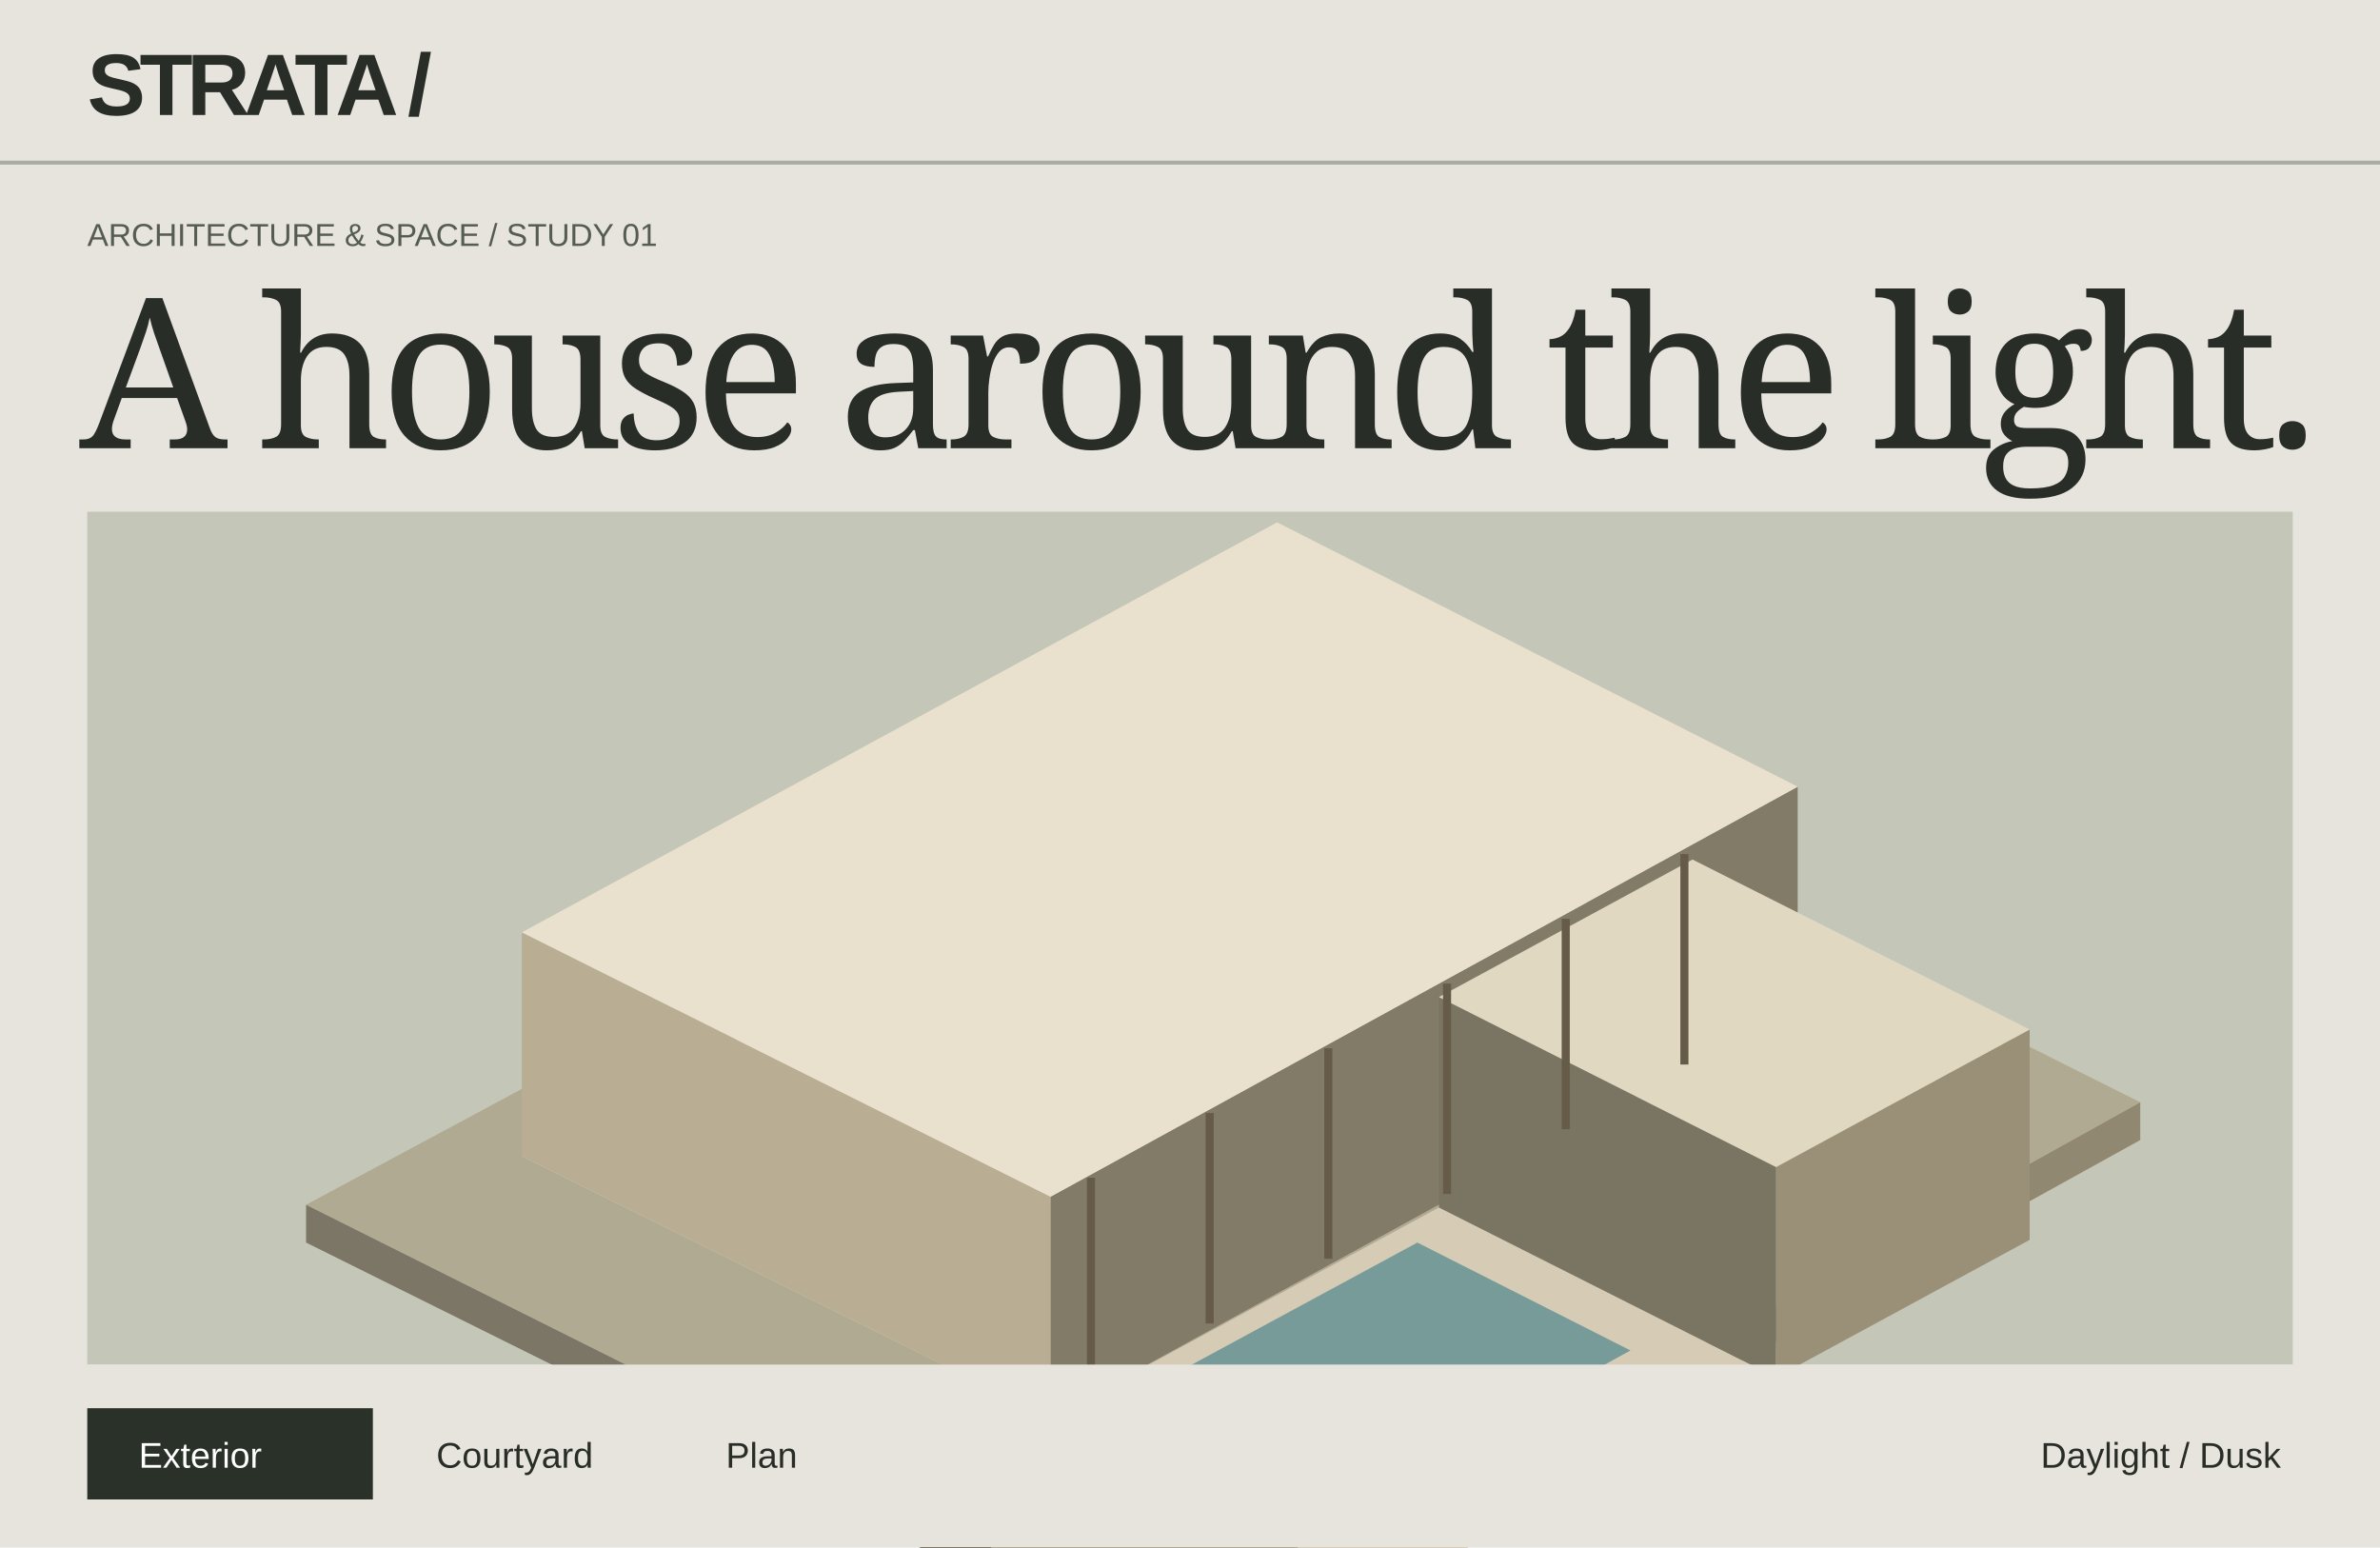
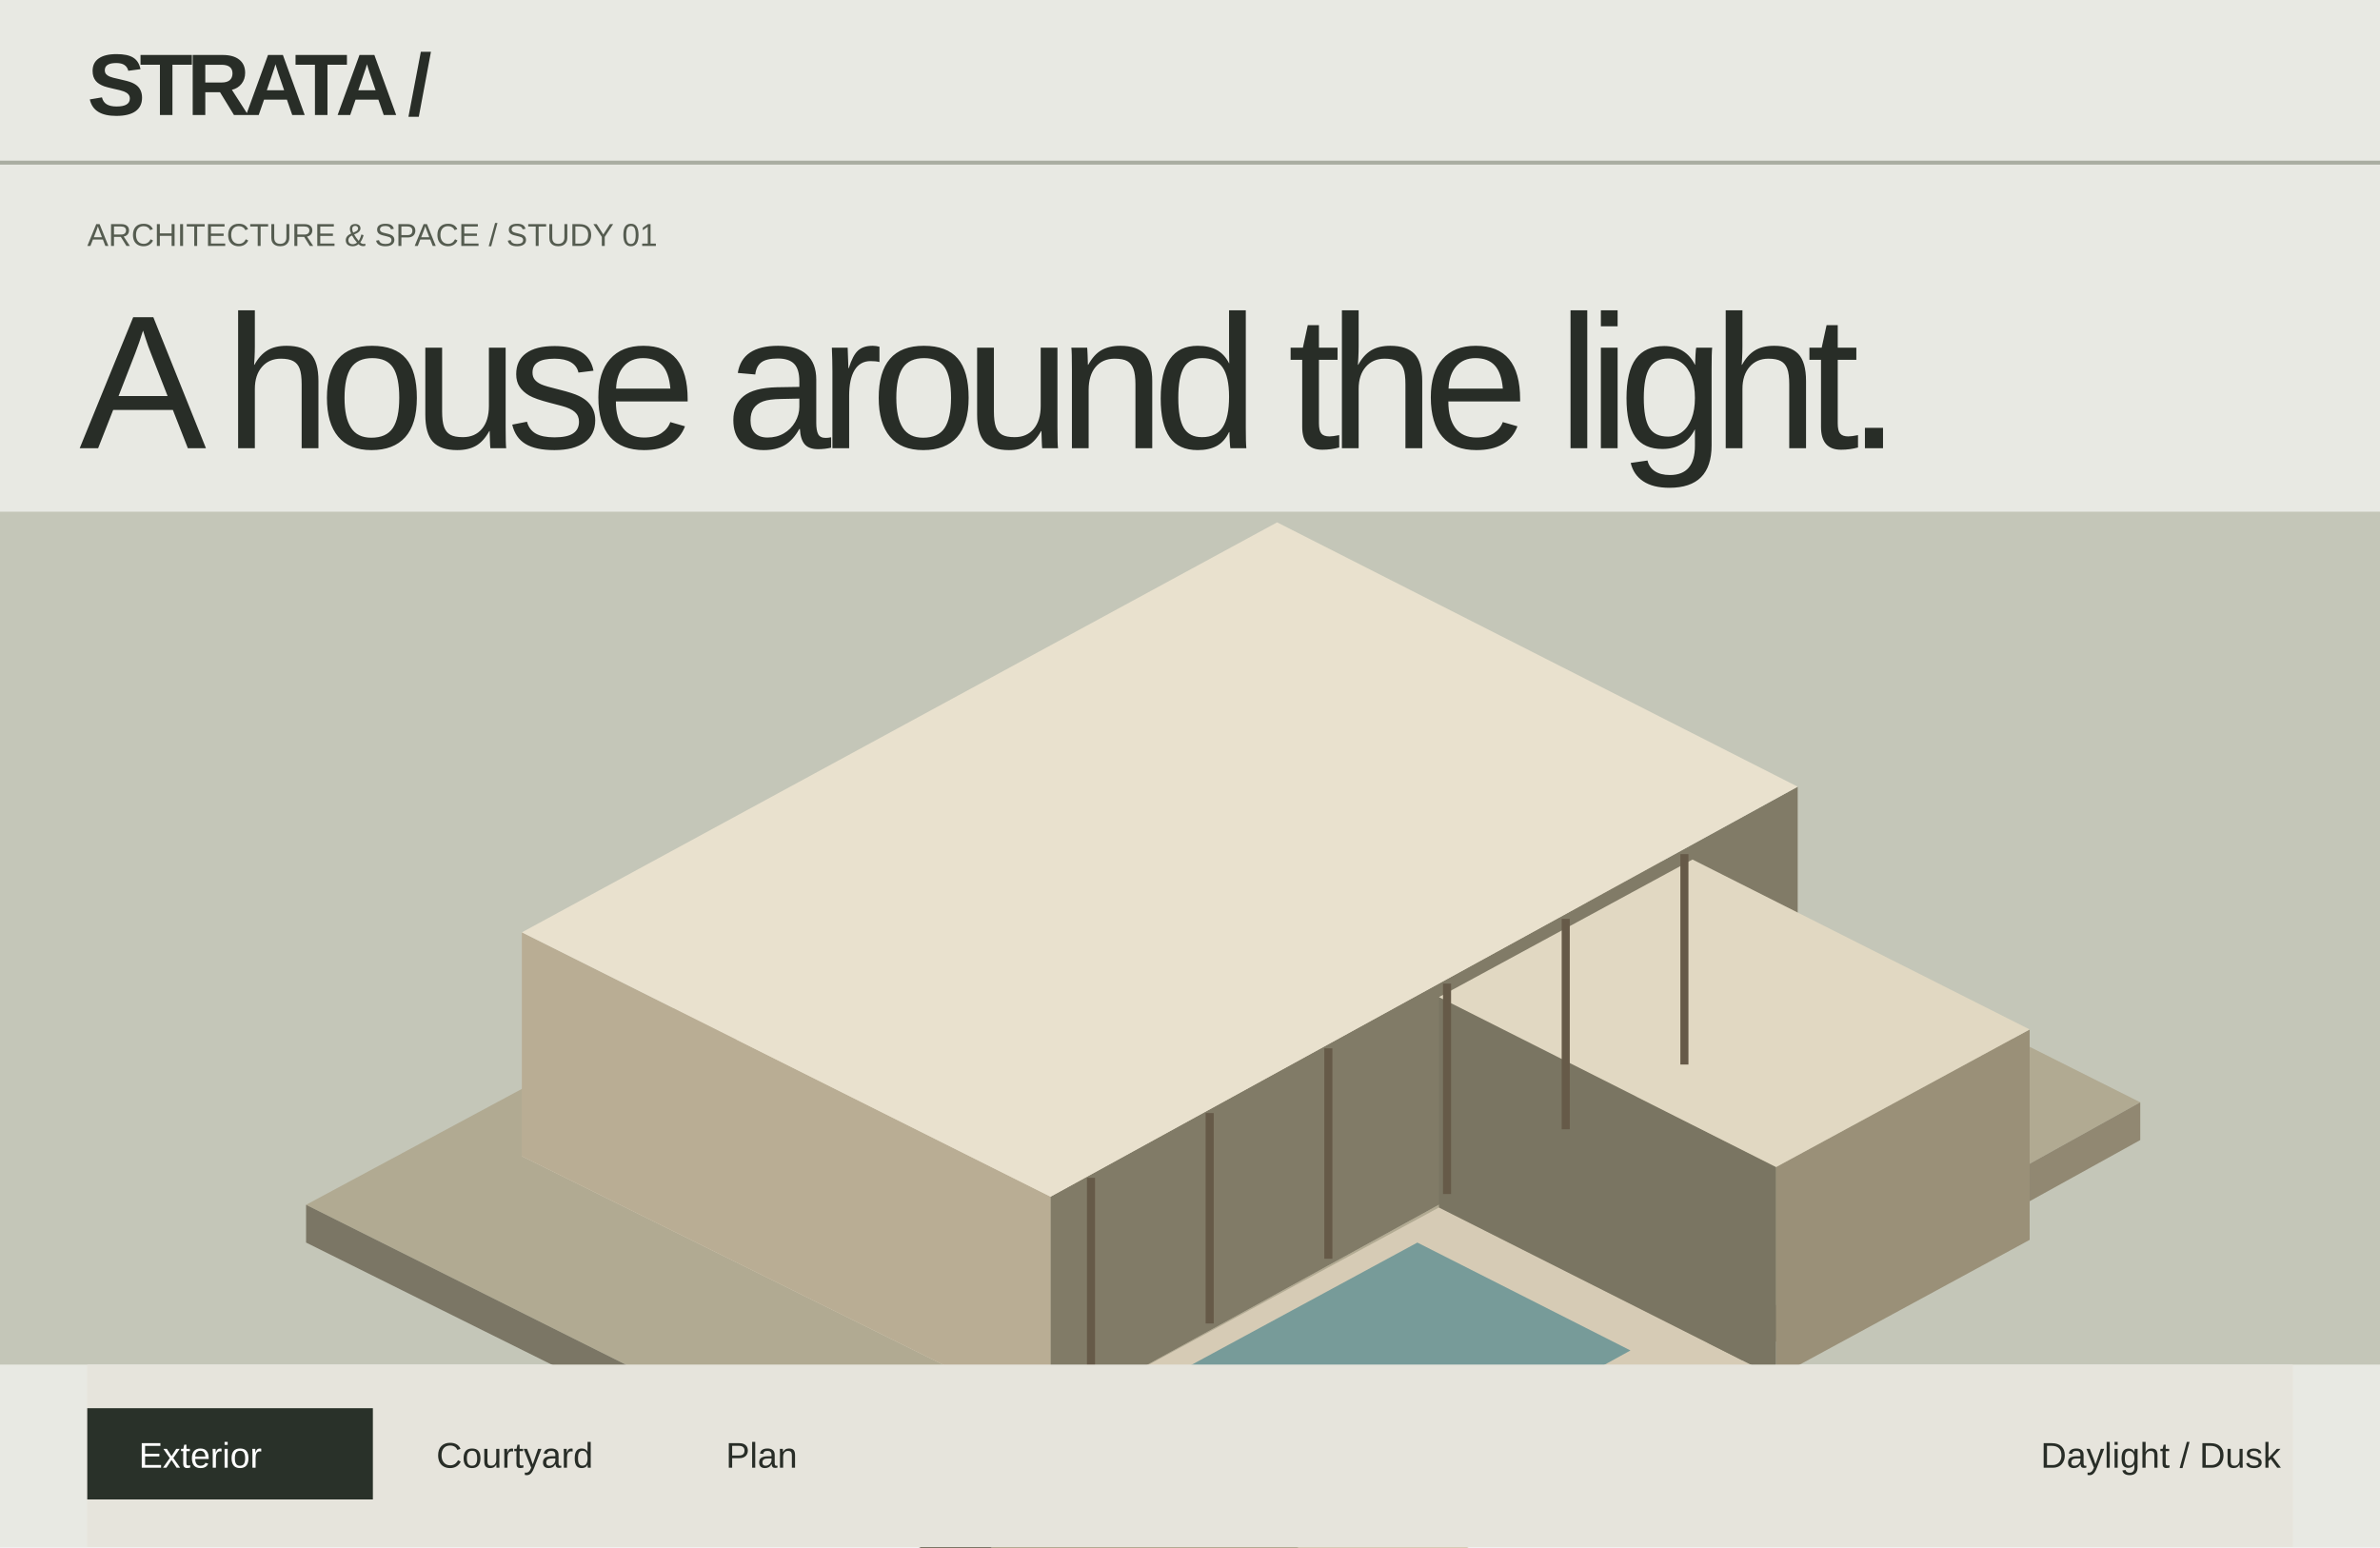
<svg xmlns="http://www.w3.org/2000/svg" viewBox="0 0 600 390">
-   <rect width="600" height="390" fill="#e6e4dc" />
+   <rect width="600" height="390" fill="#e8e9e3" />
  <text x="22" y="29" fill="#282d27" font-family="Arial" font-size="22" font-weight="800" letter-spacing="-1.5">STRATA /</text>
  <path d="M0 41h600" stroke="#a9ada1" />
  <text x="22" y="62" font-family="Arial" font-size="8" fill="#555c50">ARCHITECTURE &amp; SPACE / STUDY 01</text>
-   <text x="20" y="113" fill="#282d27" font-family="Georgia" font-size="53" letter-spacing="-3">A house around the light.</text>
-   <rect x="22" y="129" width="556" height="215" fill="#c4c6b8" />
+   <text x="20" y="113" fill="#282d27" font-family="Arial,Helvetica,sans-serif" font-size="48" letter-spacing="-3">A house around the light.</text>
+   <rect x="0" y="129" width="600" height="215" fill="#c4c6b8" />
  <g transform="translate(35 114) scale(.68)">
    <path d="M62 279 427 83 742 241 384 440Z" fill="#b1aa92" />
    <path d="M62 279 384 440 384 453 62 293Z" fill="#7b7665" />
    <path d="M384 440 742 241 742 255 384 453Z" fill="#918872" />
    <path d="M142 261 422 109 615 206 338 358Z" fill="#dad2be" />
    <path d="M142 261v-83l196 98v82Z" fill="#b9ad94" />
    <path d="M338 276 615 124v82L338 358Z" fill="#817b67" />
    <path d="M142 178 422 26 615 124 338 276Z" fill="#e9e1ce" />
    <path d="M338 358 482 280 607 343 462 423Z" fill="#d6cbb5" />
    <path d="M365 352 474 293 553 333 444 393Z" fill="#779b99" />
    <path d="M482 280v-78l125 63v78Z" fill="#7a7562" />
    <path d="M607 265 701 214v78l-94 51Z" fill="#9a9078" />
    <path d="M482 202 576 151 701 214 607 265Z" fill="#e1d8c2" />
    <g stroke="#665a48" stroke-width="3">
      <path d="M353 269v79M397 245v78M441 221v78M485 197v78M529 173v78M573 149v78" />
    </g>
  </g>
  <rect x="22" y="344" width="556" height="46" fill="#e6e4dc" />
  <rect x="22" y="355" width="72" height="23" fill="#293129" />
  <text x="35" y="370" font-family="Arial" font-size="9" fill="#fff">Exterior</text>
  <text x="110" y="370" font-family="Arial" font-size="9" fill="#282d27">Courtyard</text>
  <text x="183" y="370" font-family="Arial" font-size="9" fill="#282d27">Plan</text>
  <text x="575" y="370" text-anchor="end" font-family="Arial" font-size="9" fill="#282d27">Daylight / Dusk</text>
</svg>
